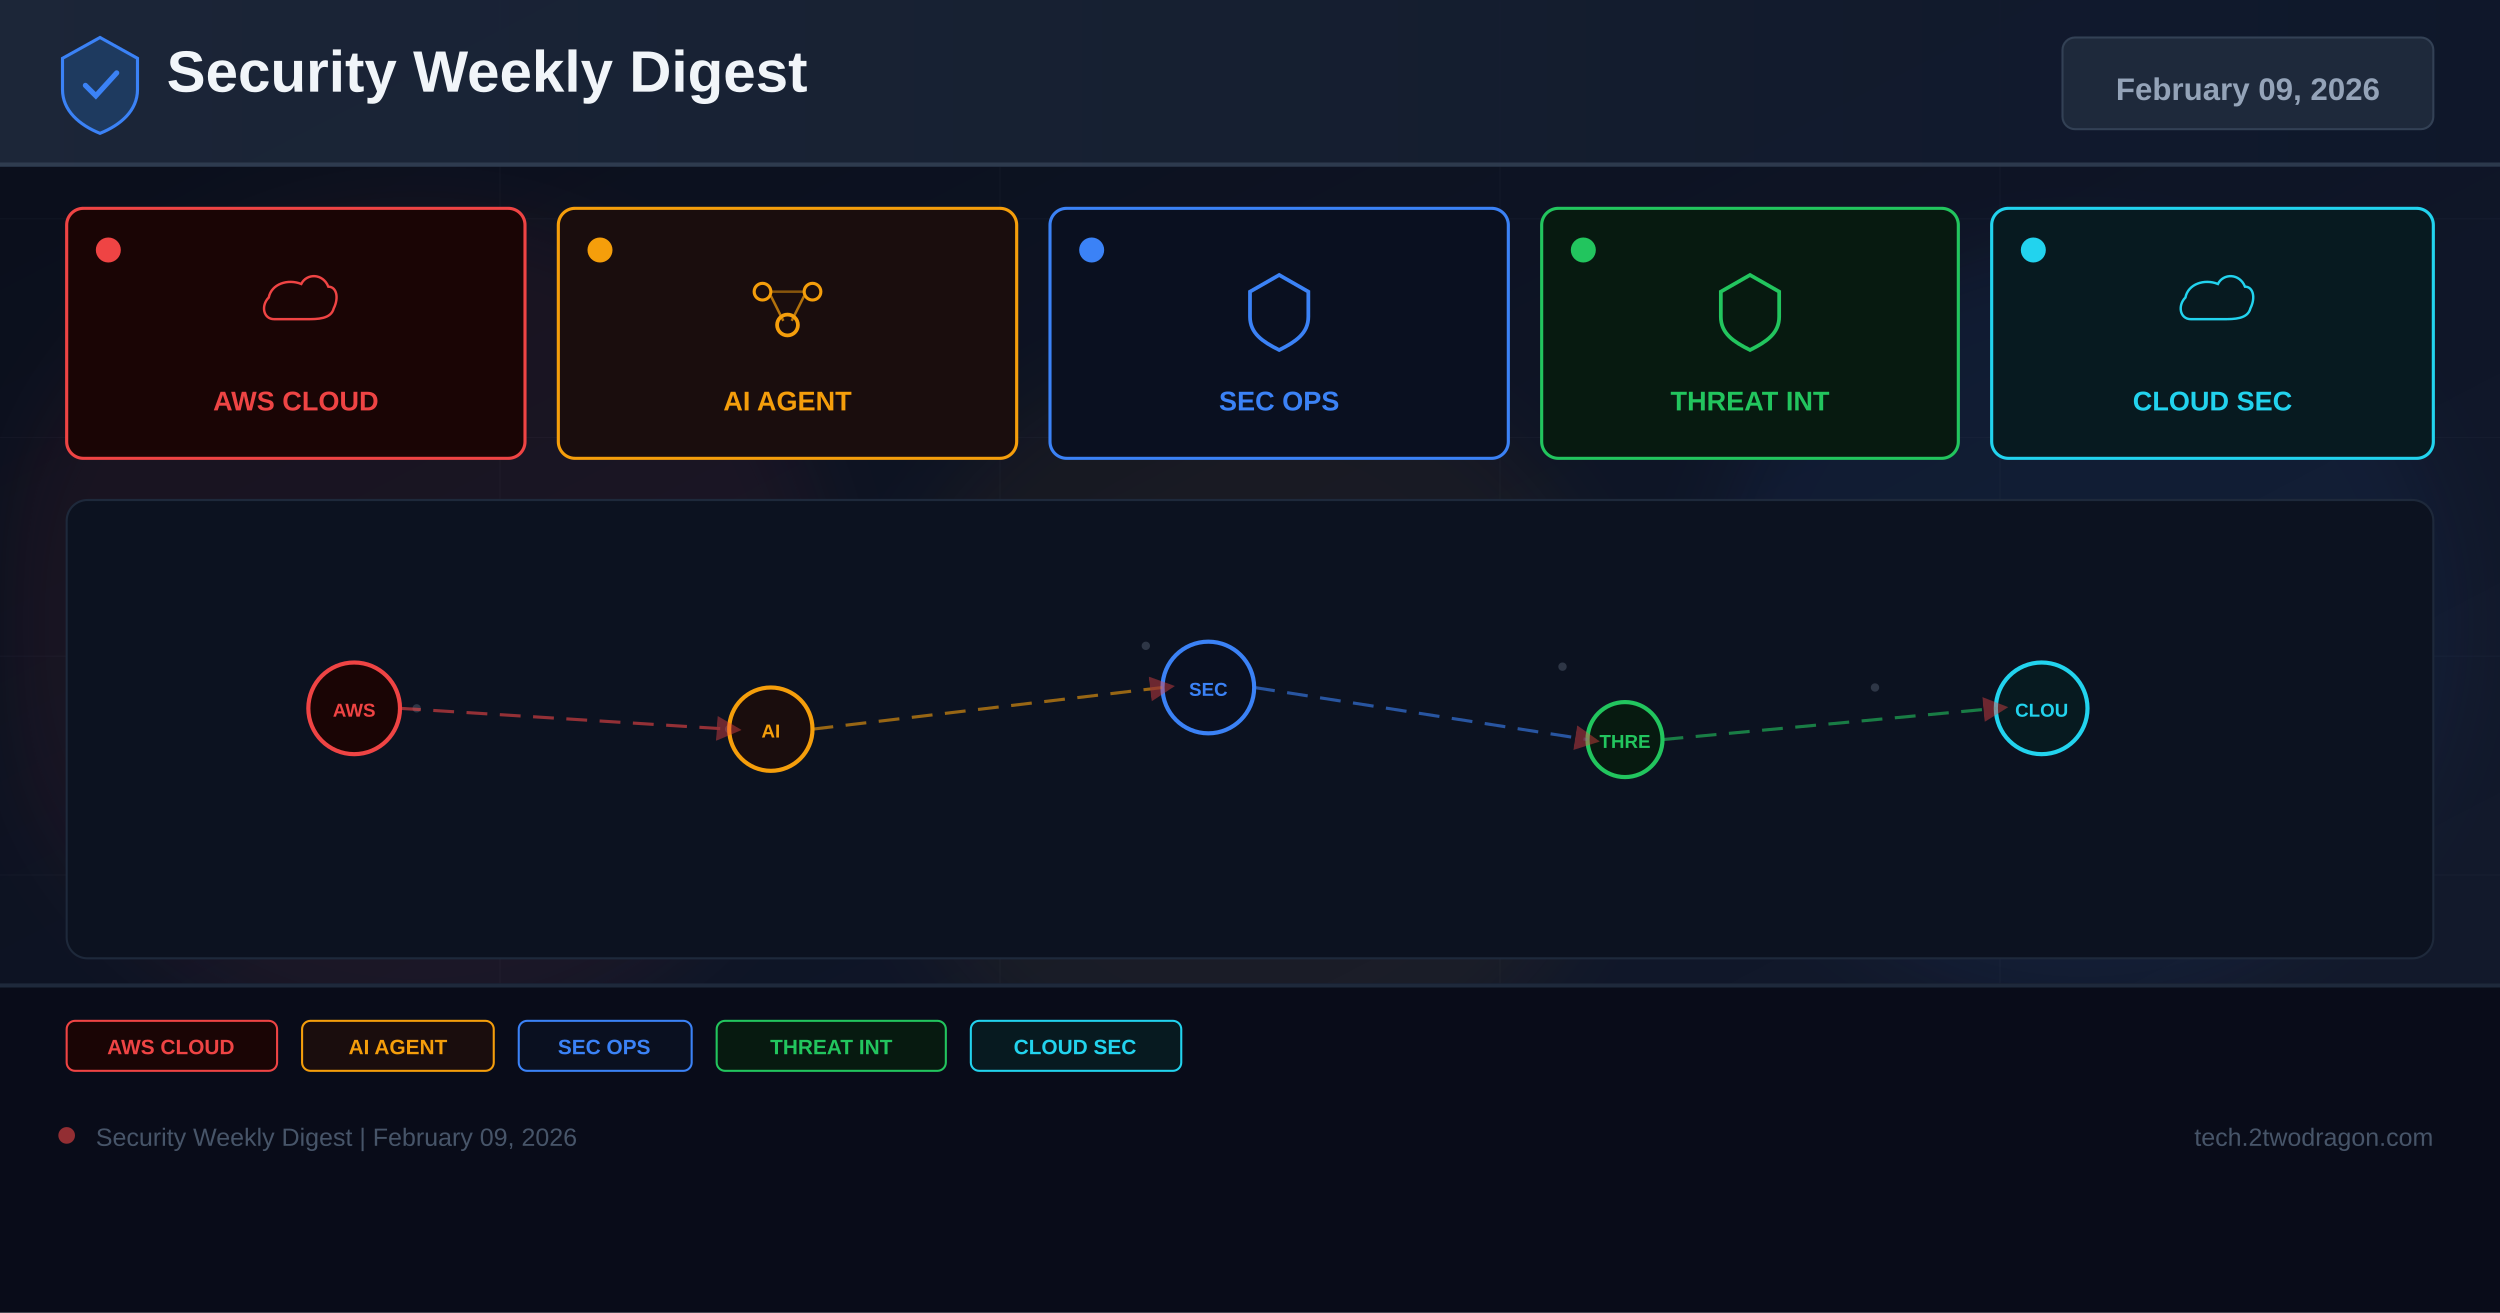
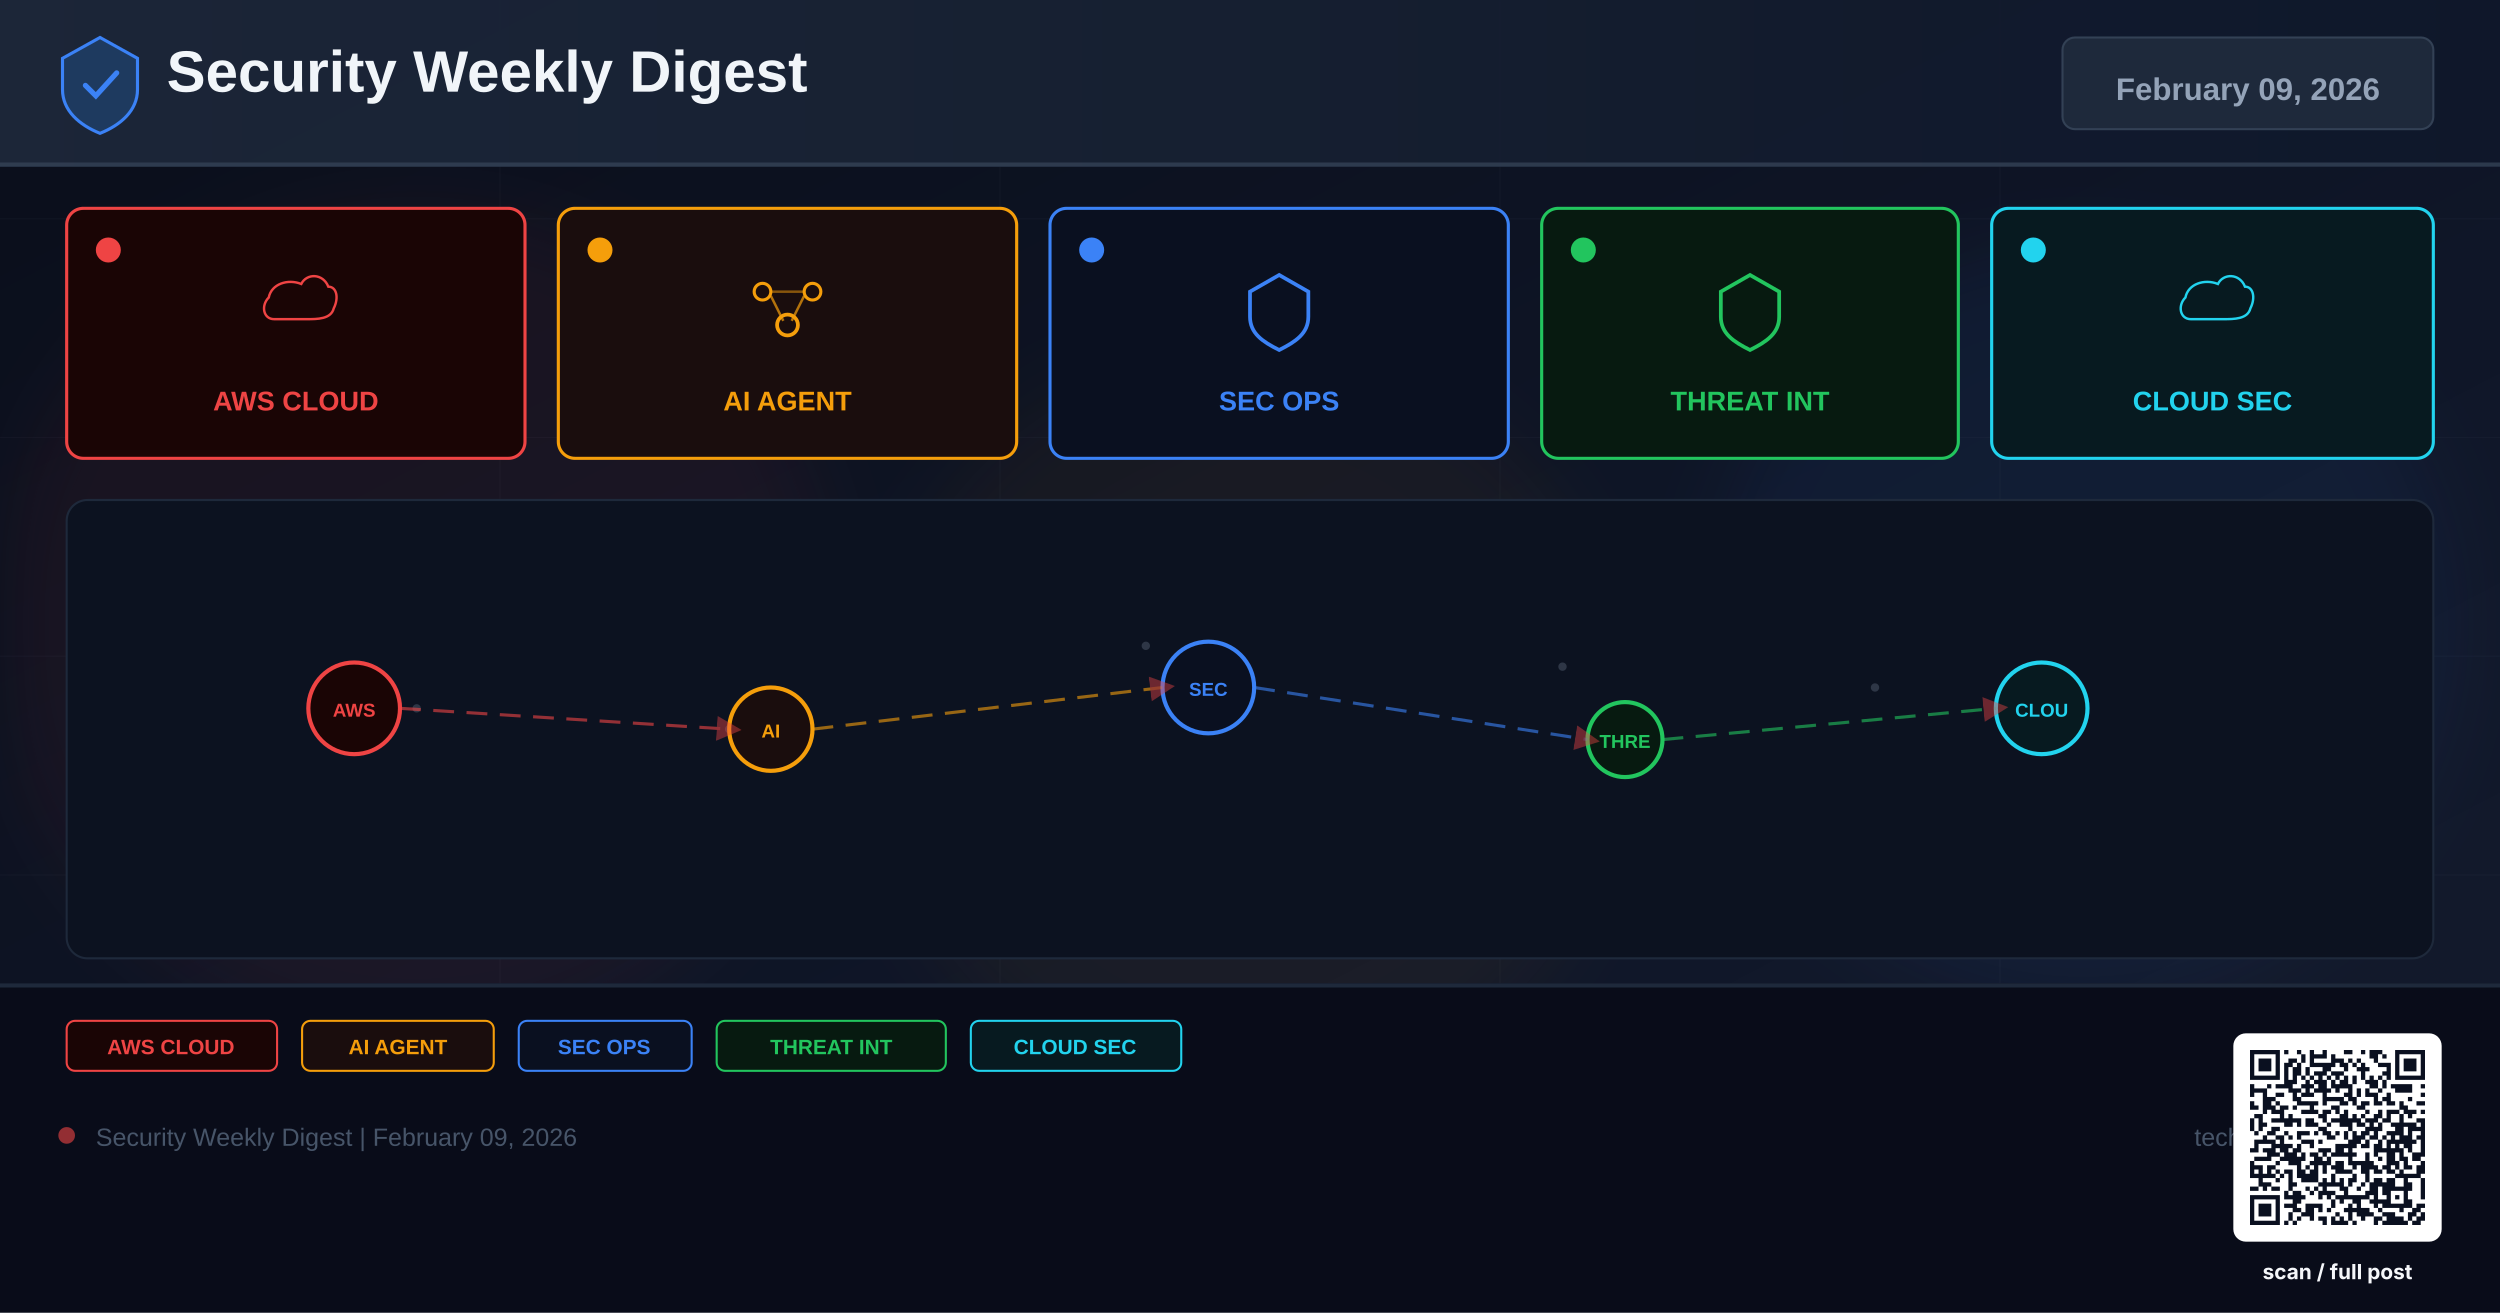
<svg xmlns="http://www.w3.org/2000/svg" width="1200" height="630" viewBox="0 0 1200 630">
  <defs>
    <linearGradient id="bg" x1="0%" y1="0%" x2="100%" y2="100%">
      <stop offset="0%" stop-color="#0a0e1a" />
      <stop offset="60%" stop-color="#0f1628" />
      <stop offset="100%" stop-color="#141b2d" />
    </linearGradient>
    <linearGradient id="hg" x1="0%" y1="0%" x2="100%" y2="0%">
      <stop offset="0%" stop-color="#1e293b" />
      <stop offset="100%" stop-color="#0f172a" />
    </linearGradient>
    <filter id="glow" x="-50%" y="-50%" width="200%" height="200%">
      <feGaussianBlur stdDeviation="18" />
    </filter>
    <marker id="ar" markerWidth="8" markerHeight="8" refX="4" refY="4" orient="auto">
      <path d="M0,0 L8,4 L0,8 Z" fill="#ef4444" opacity="0.7" />
    </marker>
  </defs>
  <rect width="1200" height="630" fill="url(#bg)" />
  <g opacity="0.04" stroke="#94a3b8" stroke-width="0.5">
    <line x1="0" y1="105" x2="1200" y2="105" />
    <line x1="0" y1="210" x2="1200" y2="210" />
    <line x1="0" y1="315" x2="1200" y2="315" />
    <line x1="0" y1="420" x2="1200" y2="420" />
    <line x1="0" y1="525" x2="1200" y2="525" />
    <line x1="240" y1="0" x2="240" y2="630" />
    <line x1="480" y1="0" x2="480" y2="630" />
    <line x1="720" y1="0" x2="720" y2="630" />
    <line x1="960" y1="0" x2="960" y2="630" />
  </g>
  <circle cx="200" cy="300" r="200" fill="#ef4444" opacity="0.06" filter="url(#glow)" />
  <circle cx="600" cy="350" r="180" fill="#f59e0b" opacity="0.05" filter="url(#glow)" />
  <circle cx="1000" cy="300" r="180" fill="#3b82f6" opacity="0.06" filter="url(#glow)" />
  <rect x="0" y="0" width="1200" height="80" fill="url(#hg)" opacity="0.9" />
  <rect x="0" y="78" width="1200" height="2" fill="#334155" opacity="0.8" />
  <g transform="translate(48,40)">
    <path d="M0,-22 L18,-12 L18,3 C18,13 10,20 0,24 C-10,20 -18,13 -18,3 L-18,-12 Z" fill="#1e3a5f" stroke="#3b82f6" stroke-width="1.5" />
    <path d="M-7,1 L-2,6 L8,-5" stroke="#3b82f6" stroke-width="2.5" fill="none" stroke-linecap="round" />
  </g>
  <text x="80" y="44" font-family="Arial,sans-serif" font-size="28" font-weight="700" fill="#f1f5f9">Security Weekly Digest</text>
  <rect x="990" y="18" width="178" height="44" rx="6" fill="#1e293b" stroke="#334155" stroke-width="1" />
  <text x="1079" y="48" font-family="Arial,sans-serif" font-size="15" font-weight="700" fill="#94a3b8" text-anchor="middle">February 09, 2026</text>
  <rect x="32" y="100" width="220" height="120" rx="8" fill="#1a0505" stroke="#ef4444" stroke-width="1.5" />
  <circle cx="52" cy="120" r="6" fill="#ef4444" />
  <g transform="translate(142,148)">
    <path d="M-16,8 C-24,8 -26,-2 -20,-8 C-18,-18 -6,-22 4,-18 C8,-26 20,-26 24,-16 C30,-16 32,-8 28,0 C26,8 16,8 8,8 Z" fill="none" stroke="#ef4444" stroke-width="1.8" transform="scale(0.65)" />
  </g>
  <text x="142" y="197" font-family="Arial,sans-serif" font-size="13" font-weight="700" fill="#ef4444" text-anchor="middle">AWS CLOUD</text>
  <rect x="268" y="100" width="220" height="120" rx="8" fill="#1a0d0d" stroke="#f59e0b" stroke-width="1.5" />
  <circle cx="288" cy="120" r="6" fill="#f59e0b" />
  <g transform="translate(378,148)">
    <circle cx="-12" cy="-8" r="4" fill="none" stroke="#f59e0b" stroke-width="1.5" />
    <circle cx="12" cy="-8" r="4" fill="none" stroke="#f59e0b" stroke-width="1.5" />
    <circle cx="0" cy="8" r="5" fill="none" stroke="#f59e0b" stroke-width="1.8" />
    <line x1="-8" y1="-6" x2="-2" y2="6" stroke="#f59e0b" stroke-width="1.2" opacity="0.7" />
    <line x1="8" y1="-6" x2="2" y2="6" stroke="#f59e0b" stroke-width="1.2" opacity="0.7" />
    <line x1="-8" y1="-8" x2="8" y2="-8" stroke="#f59e0b" stroke-width="1.2" opacity="0.5" />
  </g>
  <text x="378" y="197" font-family="Arial,sans-serif" font-size="13" font-weight="700" fill="#f59e0b" text-anchor="middle">AI AGENT</text>
  <rect x="504" y="100" width="220" height="120" rx="8" fill="#0a1020" stroke="#3b82f6" stroke-width="1.5" />
  <circle cx="524" cy="120" r="6" fill="#3b82f6" />
  <g transform="translate(614,148)">
    <path d="M0,-16 L14,-8 L14,4 C14,12 8,16 0,20 C-8,16 -14,12 -14,4 L-14,-8 Z" fill="none" stroke="#3b82f6" stroke-width="1.8" />
  </g>
  <text x="614" y="197" font-family="Arial,sans-serif" font-size="13" font-weight="700" fill="#3b82f6" text-anchor="middle">SEC OPS</text>
  <rect x="740" y="100" width="200" height="120" rx="8" fill="#071a10" stroke="#22c55e" stroke-width="1.5" />
  <circle cx="760" cy="120" r="6" fill="#22c55e" />
  <g transform="translate(840,148)">
    <path d="M0,-16 L14,-8 L14,4 C14,12 8,16 0,20 C-8,16 -14,12 -14,4 L-14,-8 Z" fill="none" stroke="#22c55e" stroke-width="1.8" />
  </g>
  <text x="840" y="197" font-family="Arial,sans-serif" font-size="13" font-weight="700" fill="#22c55e" text-anchor="middle">THREAT INT</text>
  <rect x="956" y="100" width="212" height="120" rx="8" fill="#071a20" stroke="#22d3ee" stroke-width="1.5" />
  <circle cx="976" cy="120" r="6" fill="#22d3ee" />
  <g transform="translate(1062,148)">
    <path d="M-16,8 C-24,8 -26,-2 -20,-8 C-18,-18 -6,-22 4,-18 C8,-26 20,-26 24,-16 C30,-16 32,-8 28,0 C26,8 16,8 8,8 Z" fill="none" stroke="#22d3ee" stroke-width="1.8" transform="scale(0.65)" />
  </g>
  <text x="1062" y="197" font-family="Arial,sans-serif" font-size="13" font-weight="700" fill="#22d3ee" text-anchor="middle">CLOUD SEC</text>
  <rect x="32" y="240" width="1136" height="220" rx="10" fill="#0c1220" stroke="#1e293b" stroke-width="1" />
  <g opacity="0.25">
    <circle cx="180" cy="330" r="2" fill="#94a3b8" />
    <circle cx="200" cy="340" r="2" fill="#94a3b8" />
    <circle cx="550" cy="310" r="2" fill="#94a3b8" />
    <circle cx="570" cy="325" r="2" fill="#94a3b8" />
    <circle cx="750" cy="320" r="2" fill="#94a3b8" />
    <circle cx="900" cy="330" r="2" fill="#94a3b8" />
    <circle cx="350" cy="350" r="2" fill="#94a3b8" />
    <circle cx="1000" cy="340" r="2" fill="#94a3b8" />
  </g>
  <circle cx="170" cy="340" r="22" fill="#1a0505" stroke="#ef4444" stroke-width="2" />
  <text x="170" y="344" font-family="Arial,sans-serif" font-size="9" font-weight="700" fill="#ef4444" text-anchor="middle">AWS</text>
  <circle cx="370" cy="350" r="20" fill="#1a0d0d" stroke="#f59e0b" stroke-width="2" />
  <text x="370" y="354" font-family="Arial,sans-serif" font-size="9" font-weight="700" fill="#f59e0b" text-anchor="middle">AI</text>
  <circle cx="580" cy="330" r="22" fill="#0a1020" stroke="#3b82f6" stroke-width="2" />
  <text x="580" y="334" font-family="Arial,sans-serif" font-size="9" font-weight="700" fill="#3b82f6" text-anchor="middle">SEC</text>
  <circle cx="780" cy="355" r="18" fill="#071a10" stroke="#22c55e" stroke-width="2" />
  <text x="780" y="359" font-family="Arial,sans-serif" font-size="9" font-weight="700" fill="#22c55e" text-anchor="middle">THRE</text>
  <circle cx="980" cy="340" r="22" fill="#071a20" stroke="#22d3ee" stroke-width="2" />
  <text x="980" y="344" font-family="Arial,sans-serif" font-size="9" font-weight="700" fill="#22d3ee" text-anchor="middle">CLOU</text>
  <line x1="192" y1="340" x2="350" y2="350" stroke="#ef4444" stroke-width="1.5" stroke-dasharray="10 6" opacity="0.6" marker-end="url(#ar)" />
  <line x1="390" y1="350" x2="558" y2="330" stroke="#f59e0b" stroke-width="1.5" stroke-dasharray="10 6" opacity="0.6" marker-end="url(#ar)" />
  <line x1="602" y1="330" x2="762" y2="355" stroke="#3b82f6" stroke-width="1.5" stroke-dasharray="10 6" opacity="0.6" marker-end="url(#ar)" />
  <line x1="798" y1="355" x2="958" y2="340" stroke="#22c55e" stroke-width="1.5" stroke-dasharray="10 6" opacity="0.6" marker-end="url(#ar)" />
  <rect x="0" y="472" width="1200" height="158" fill="#080c18" opacity="0.95" />
  <rect x="0" y="472" width="1200" height="2" fill="#1e293b" />
  <rect x="32" y="490" width="101" height="24" rx="4" fill="#1a0505" stroke="#ef4444" stroke-width="1" />
  <text x="82" y="506" font-family="Arial,sans-serif" font-size="10" font-weight="700" fill="#ef4444" text-anchor="middle">AWS CLOUD</text>
  <rect x="145" y="490" width="92" height="24" rx="4" fill="#1a0d0d" stroke="#f59e0b" stroke-width="1" />
  <text x="191" y="506" font-family="Arial,sans-serif" font-size="10" font-weight="700" fill="#f59e0b" text-anchor="middle">AI AGENT</text>
  <rect x="249" y="490" width="83" height="24" rx="4" fill="#0a1020" stroke="#3b82f6" stroke-width="1" />
  <text x="290" y="506" font-family="Arial,sans-serif" font-size="10" font-weight="700" fill="#3b82f6" text-anchor="middle">SEC OPS</text>
  <rect x="344" y="490" width="110" height="24" rx="4" fill="#071a10" stroke="#22c55e" stroke-width="1" />
  <text x="399" y="506" font-family="Arial,sans-serif" font-size="10" font-weight="700" fill="#22c55e" text-anchor="middle">THREAT INT</text>
  <rect x="466" y="490" width="101" height="24" rx="4" fill="#071a20" stroke="#22d3ee" stroke-width="1" />
  <text x="516" y="506" font-family="Arial,sans-serif" font-size="10" font-weight="700" fill="#22d3ee" text-anchor="middle">CLOUD SEC</text>
  <circle cx="32" cy="545" r="4" fill="#ef4444" opacity="0.6" />
  <text x="46" y="550" font-family="Arial,sans-serif" font-size="12" fill="#475569">Security Weekly Digest | February 09, 2026</text>
  <text x="1168" y="550" font-family="Arial,sans-serif" font-size="12" fill="#475569" text-anchor="end">tech.2twodragon.com</text>
+   <g transform="translate(1080,504)">
+     <rect x="-8" y="-8" width="100" height="100" rx="6" fill="#FFFFFF" />
+     <g transform="scale(2.04878)" fill="#0A1020">
+       <path d="M0 0h7v1h-7zM8 0h1v1h-1zM11 0h1v1h-1zM14 0h1v1h-1zM17 0h1v1h-1zM22 0h2v1h-2zM26 0h1v1h-1zM28 0h3v1h-3zM34 0h7v1h-7zM0 1h1v1h-1zM6 1h1v1h-1zM12 1h1v1h-1zM14 1h4v1h-4zM19 1h1v1h-1zM28 1h2v1h-2zM31 1h1v1h-1zM34 1h1v1h-1zM40 1h1v1h-1zM0 2h1v1h-1zM2 2h3v1h-3zM6 2h1v1h-1zM9 2h2v1h-2zM12 2h1v1h-1zM14 2h1v1h-1zM19 2h3v1h-3zM23 2h1v1h-1zM25 2h1v1h-1zM29 2h1v1h-1zM34 2h1v1h-1zM36 2h3v1h-3zM40 2h1v1h-1zM0 3h1v1h-1zM2 3h3v1h-3zM6 3h1v1h-1zM8 3h2v1h-2zM11 3h1v1h-1zM14 3h6v1h-6zM21 3h2v1h-2zM24 3h1v1h-1zM26 3h1v1h-1zM30 3h3v1h-3zM34 3h1v1h-1zM36 3h3v1h-3zM40 3h1v1h-1zM0 4h1v1h-1zM2 4h3v1h-3zM6 4h1v1h-1zM8 4h1v1h-1zM10 4h2v1h-2zM13 4h1v1h-1zM17 4h2v1h-2zM22 4h1v1h-1zM25 4h3v1h-3zM32 4h1v1h-1zM34 4h1v1h-1zM36 4h3v1h-3zM40 4h1v1h-1zM0 5h1v1h-1zM6 5h1v1h-1zM8 5h1v1h-1zM10 5h2v1h-2zM13 5h1v1h-1zM15 5h3v1h-3zM19 5h3v1h-3zM26 5h1v1h-1zM31 5h2v1h-2zM34 5h1v1h-1zM40 5h1v1h-1zM0 6h7v1h-7zM8 6h1v1h-1zM10 6h1v1h-1zM12 6h1v1h-1zM14 6h1v1h-1zM16 6h1v1h-1zM18 6h1v1h-1zM20 6h1v1h-1zM22 6h1v1h-1zM24 6h1v1h-1zM26 6h1v1h-1zM28 6h1v1h-1zM30 6h1v1h-1zM32 6h1v1h-1zM34 6h7v1h-7zM8 7h3v1h-3zM13 7h1v1h-1zM15 7h3v1h-3zM19 7h1v1h-1zM21 7h2v1h-2zM24 7h1v1h-1zM27 7h3v1h-3zM31 7h1v1h-1zM0 8h1v1h-1zM4 8h1v1h-1zM6 8h4v1h-4zM12 8h3v1h-3zM16 8h2v1h-2zM19 8h5v1h-5zM28 8h2v1h-2zM31 8h1v1h-1zM33 8h5v1h-5zM40 8h1v1h-1zM0 9h4v1h-4zM9 9h3v1h-3zM13 9h1v1h-1zM15 9h4v1h-4zM20 9h1v1h-1zM23 9h1v1h-1zM25 9h1v1h-1zM27 9h1v1h-1zM30 9h1v1h-1zM34 9h4v1h-4zM0 10h1v1h-1zM3 10h1v1h-1zM6 10h2v1h-2zM10 10h1v1h-1zM12 10h3v1h-3zM17 10h1v1h-1zM22 10h2v1h-2zM25 10h1v1h-1zM27 10h3v1h-3zM32 10h1v1h-1zM40 10h1v1h-1zM3 11h3v1h-3zM10 11h2v1h-2zM17 11h5v1h-5zM23 11h2v1h-2zM29 11h1v1h-1zM31 11h2v1h-2zM37 11h1v1h-1zM0 12h1v1h-1zM3 12h2v1h-2zM6 12h1v1h-1zM11 12h5v1h-5zM17 12h1v1h-1zM21 12h2v1h-2zM24 12h1v1h-1zM26 12h2v1h-2zM29 12h2v1h-2zM32 12h2v1h-2zM35 12h1v1h-1zM39 12h2v1h-2zM0 13h2v1h-2zM3 13h3v1h-3zM7 13h2v1h-2zM10 13h1v1h-1zM14 13h1v1h-1zM19 13h2v1h-2zM25 13h2v1h-2zM35 13h2v1h-2zM3 14h1v1h-1zM5 14h3v1h-3zM12 14h4v1h-4zM17 14h2v1h-2zM20 14h1v1h-1zM22 14h1v1h-1zM27 14h1v1h-1zM30 14h1v1h-1zM32 14h3v1h-3zM36 14h3v1h-3zM40 14h1v1h-1zM1 15h2v1h-2zM7 15h1v1h-1zM9 15h1v1h-1zM16 15h2v1h-2zM21 15h2v1h-2zM24 15h1v1h-1zM26 15h1v1h-1zM29 15h2v1h-2zM32 15h1v1h-1zM35 15h1v1h-1zM37 15h1v1h-1zM0 16h1v1h-1zM2 16h1v1h-1zM5 16h7v1h-7zM13 16h2v1h-2zM17 16h1v1h-1zM19 16h7v1h-7zM27 16h3v1h-3zM31 16h2v1h-2zM35 16h1v1h-1zM39 16h2v1h-2zM0 17h1v1h-1zM2 17h2v1h-2zM8 17h2v1h-2zM11 17h1v1h-1zM13 17h3v1h-3zM18 17h1v1h-1zM21 17h3v1h-3zM25 17h2v1h-2zM28 17h1v1h-1zM30 17h1v1h-1zM33 17h6v1h-6zM40 17h1v1h-1zM0 18h1v1h-1zM2 18h1v1h-1zM5 18h2v1h-2zM16 18h2v1h-2zM23 18h1v1h-1zM27 18h4v1h-4zM34 18h2v1h-2zM37 18h4v1h-4zM1 19h1v1h-1zM4 19h2v1h-2zM8 19h1v1h-1zM11 19h3v1h-3zM15 19h1v1h-1zM17 19h2v1h-2zM20 19h1v1h-1zM22 19h1v1h-1zM24 19h1v1h-1zM26 19h2v1h-2zM29 19h1v1h-1zM32 19h4v1h-4zM37 19h1v1h-1zM40 19h1v1h-1zM3 20h1v1h-1zM6 20h2v1h-2zM9 20h1v1h-1zM11 20h1v1h-1zM18 20h2v1h-2zM22 20h1v1h-1zM24 20h3v1h-3zM28 20h2v1h-2zM31 20h1v1h-1zM33 20h1v1h-1zM35 20h3v1h-3zM39 20h2v1h-2zM1 21h5v1h-5zM7 21h1v1h-1zM12 21h3v1h-3zM16 21h1v1h-1zM23 21h3v1h-3zM27 21h1v1h-1zM30 21h1v1h-1zM32 21h7v1h-7zM40 21h1v1h-1zM1 22h1v1h-1zM5 22h5v1h-5zM11 22h1v1h-1zM14 22h1v1h-1zM20 22h5v1h-5zM26 22h2v1h-2zM29 22h2v1h-2zM32 22h1v1h-1zM34 22h1v1h-1zM36 22h2v1h-2zM40 22h1v1h-1zM0 23h2v1h-2zM3 23h3v1h-3zM7 23h2v1h-2zM10 23h2v1h-2zM16 23h3v1h-3zM20 23h2v1h-2zM23 23h1v1h-1zM29 23h7v1h-7zM37 23h1v1h-1zM40 23h1v1h-1zM4 24h3v1h-3zM8 24h3v1h-3zM12 24h1v1h-1zM14 24h2v1h-2zM17 24h1v1h-1zM19 24h6v1h-6zM27 24h1v1h-1zM29 24h1v1h-1zM32 24h2v1h-2zM35 24h1v1h-1zM38 24h3v1h-3zM1 25h4v1h-4zM7 25h6v1h-6zM15 25h2v1h-2zM18 25h1v1h-1zM23 25h1v1h-1zM27 25h1v1h-1zM30 25h1v1h-1zM32 25h2v1h-2zM35 25h2v1h-2zM38 25h2v1h-2zM0 26h1v1h-1zM6 26h1v1h-1zM9 26h3v1h-3zM14 26h5v1h-5zM20 26h2v1h-2zM23 26h6v1h-6zM32 26h3v1h-3zM36 26h1v1h-1zM40 26h1v1h-1zM0 27h3v1h-3zM4 27h2v1h-2zM11 27h1v1h-1zM13 27h1v1h-1zM15 27h1v1h-1zM17 27h1v1h-1zM19 27h3v1h-3zM24 27h1v1h-1zM26 27h4v1h-4zM31 27h2v1h-2zM34 27h1v1h-1zM36 27h2v1h-2zM39 27h2v1h-2zM0 28h1v1h-1zM2 28h1v1h-1zM4 28h1v1h-1zM6 28h1v1h-1zM8 28h2v1h-2zM11 28h2v1h-2zM14 28h2v1h-2zM17 28h1v1h-1zM20 28h4v1h-4zM26 28h2v1h-2zM29 28h2v1h-2zM32 28h2v1h-2zM35 28h1v1h-1zM39 28h2v1h-2zM0 29h6v1h-6zM7 29h1v1h-1zM9 29h1v1h-1zM11 29h5v1h-5zM19 29h1v1h-1zM24 29h1v1h-1zM27 29h1v1h-1zM34 29h6v1h-6zM2 30h1v1h-1zM6 30h1v1h-1zM9 30h1v1h-1zM12 30h4v1h-4zM17 30h1v1h-1zM19 30h1v1h-1zM21 30h1v1h-1zM23 30h2v1h-2zM27 30h1v1h-1zM29 30h2v1h-2zM32 30h2v1h-2zM36 30h1v1h-1zM40 30h1v1h-1zM2 31h3v1h-3zM9 31h2v1h-2zM16 31h6v1h-6zM23 31h1v1h-1zM26 31h1v1h-1zM28 31h6v1h-6zM36 31h2v1h-2zM40 31h1v1h-1zM0 32h2v1h-2zM3 32h1v1h-1zM5 32h2v1h-2zM9 32h1v1h-1zM13 32h1v1h-1zM15 32h1v1h-1zM17 32h1v1h-1zM21 32h2v1h-2zM25 32h1v1h-1zM28 32h2v1h-2zM31 32h7v1h-7zM40 32h1v1h-1zM8 33h1v1h-1zM10 33h2v1h-2zM14 33h1v1h-1zM16 33h4v1h-4zM22 33h1v1h-1zM27 33h3v1h-3zM31 33h2v1h-2zM36 33h1v1h-1zM40 33h1v1h-1zM0 34h7v1h-7zM8 34h5v1h-5zM16 34h1v1h-1zM18 34h1v1h-1zM20 34h8v1h-8zM29 34h1v1h-1zM32 34h1v1h-1zM34 34h1v1h-1zM36 34h1v1h-1zM40 34h1v1h-1zM0 35h1v1h-1zM6 35h1v1h-1zM10 35h2v1h-2zM19 35h1v1h-1zM21 35h1v1h-1zM24 35h2v1h-2zM28 35h5v1h-5zM36 35h2v1h-2zM0 36h1v1h-1zM2 36h3v1h-3zM6 36h1v1h-1zM8 36h3v1h-3zM13 36h4v1h-4zM19 36h1v1h-1zM23 36h1v1h-1zM25 36h1v1h-1zM29 36h1v1h-1zM31 36h7v1h-7zM39 36h2v1h-2zM0 37h1v1h-1zM2 37h3v1h-3zM6 37h1v1h-1zM10 37h2v1h-2zM13 37h2v1h-2zM16 37h1v1h-1zM18 37h1v1h-1zM22 37h6v1h-6zM30 37h1v1h-1zM35 37h1v1h-1zM38 37h2v1h-2zM0 38h1v1h-1zM2 38h3v1h-3zM6 38h1v1h-1zM9 38h1v1h-1zM12 38h3v1h-3zM20 38h1v1h-1zM23 38h1v1h-1zM25 38h4v1h-4zM31 38h3v1h-3zM37 38h2v1h-2zM40 38h1v1h-1zM0 39h1v1h-1zM6 39h1v1h-1zM9 39h1v1h-1zM11 39h1v1h-1zM14 39h1v1h-1zM16 39h2v1h-2zM19 39h1v1h-1zM21 39h1v1h-1zM23 39h1v1h-1zM26 39h1v1h-1zM29 39h2v1h-2zM32 39h4v1h-4zM37 39h1v1h-1zM39 39h2v1h-2zM0 40h7v1h-7zM8 40h1v1h-1zM10 40h1v1h-1zM17 40h1v1h-1zM19 40h4v1h-4zM24 40h1v1h-1zM29 40h1v1h-1zM31 40h6v1h-6zM38 40h2v1h-2z" />
+     </g>
+   </g>
+   <text x="1122" y="614" font-family="Inter,Helvetica,Arial,sans-serif" font-size="10" font-weight="700" fill="#F5F7FA" text-anchor="middle">scan / full post</text>
</svg>
